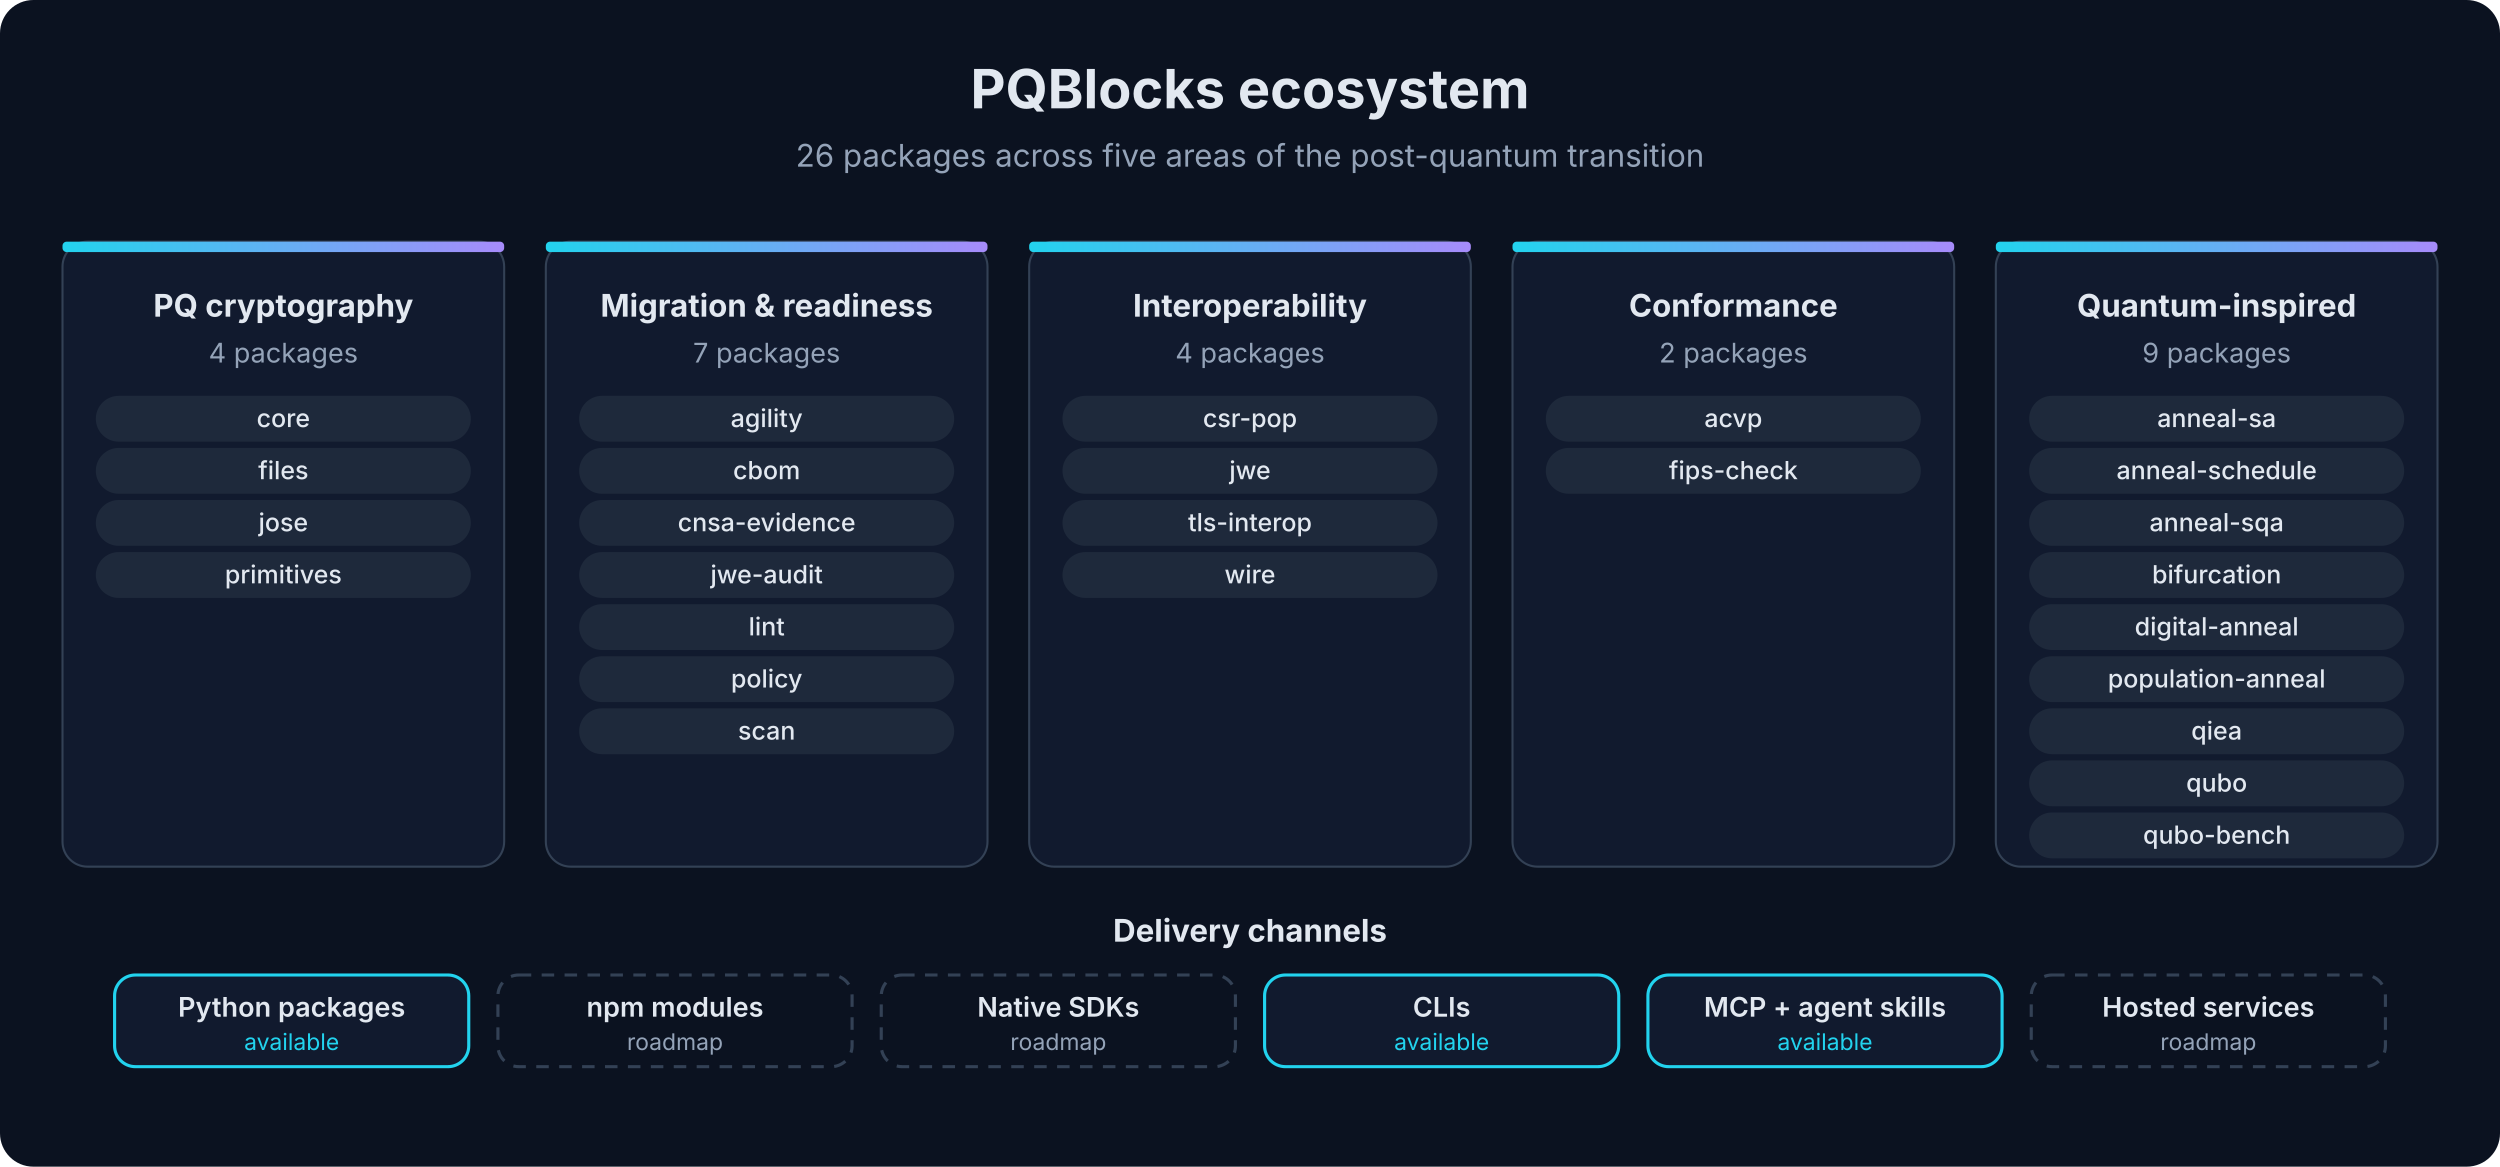
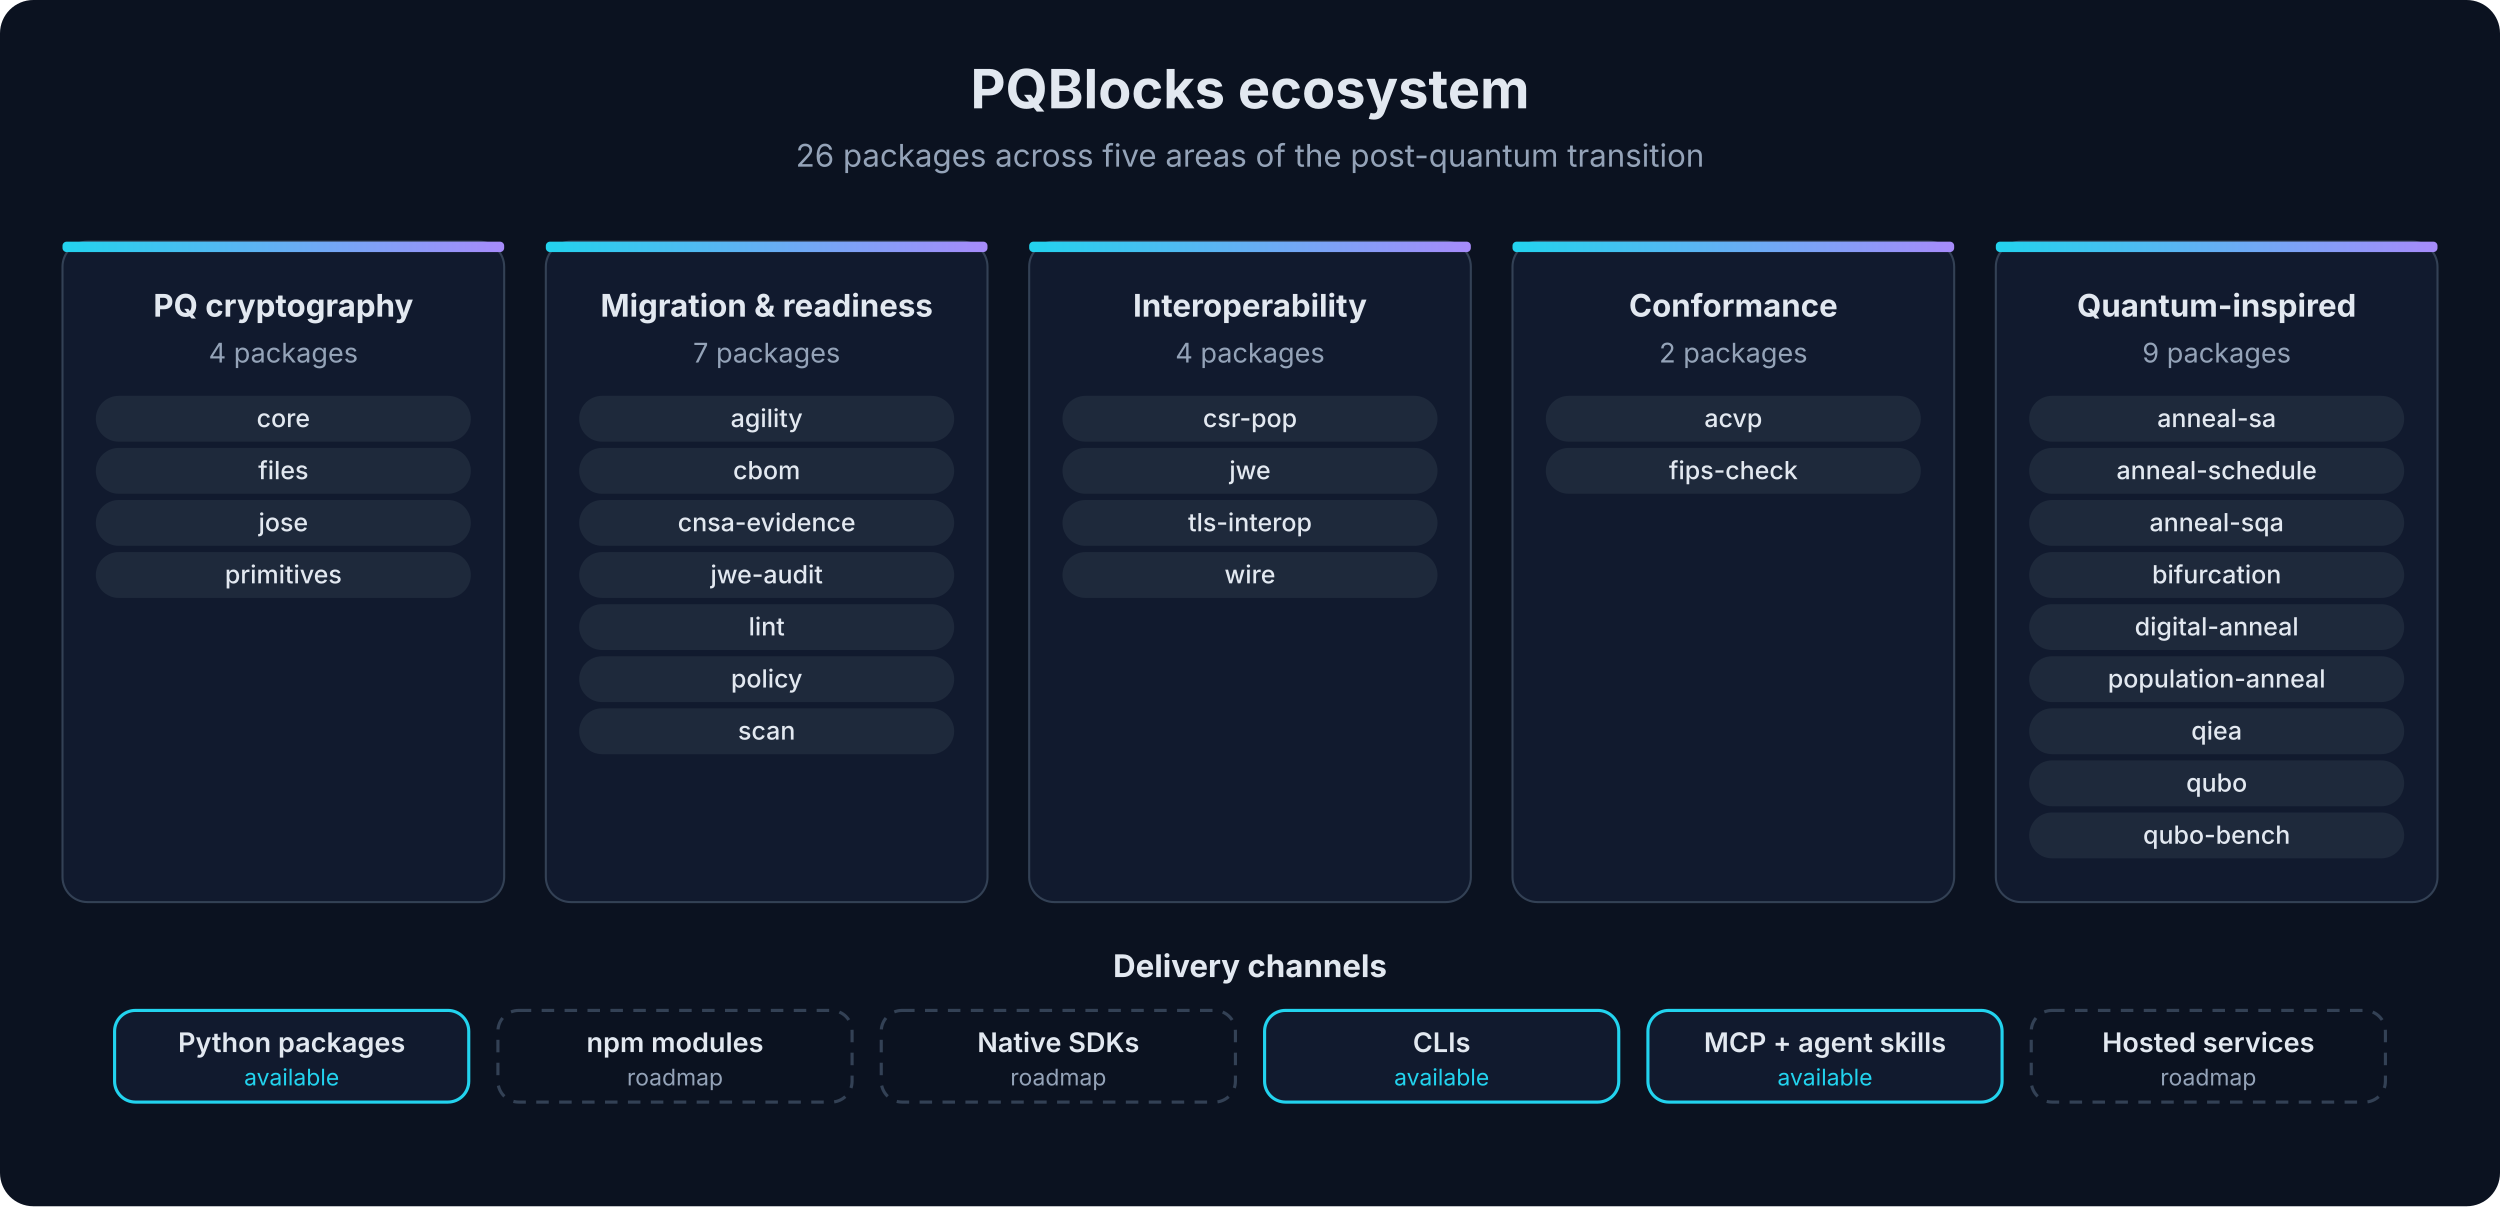
- <svg xmlns="http://www.w3.org/2000/svg" viewBox="0 0 1200 560" width="1200" height="560" role="img" aria-label="PQBlocks ecosystem: five areas and delivery channels" font-family="Inter, 'Segoe UI', system-ui, sans-serif">
+ <svg xmlns="http://www.w3.org/2000/svg" viewBox="0 0 1200 579" width="1200" height="579" role="img" aria-label="PQBlocks ecosystem: five areas and delivery channels" font-family="Inter, 'Segoe UI', system-ui, sans-serif">
  <defs>
    <linearGradient id="acc" x1="0" y1="0" x2="1" y2="0">
      <stop offset="0" stop-color="#22d3ee" />
      <stop offset="1" stop-color="#a78bfa" />
    </linearGradient>
  </defs>
-   <rect width="1200" height="560" rx="16" fill="#0b1220" />
+   <rect width="1200" height="579" rx="16" fill="#0b1220" />
  <text x="600" y="52" font-size="26" font-weight="700" fill="#e2e8f0" text-anchor="middle">PQBlocks ecosystem</text>
  <text x="600" y="80" font-size="15" font-weight="400" fill="#94a3b8" text-anchor="middle">26 packages across five areas of the post-quantum transition</text>
-   <rect x="30" y="116" width="212" height="300" rx="12" fill="#111a2e" stroke="#334155" />
+   <rect x="30" y="116" width="212" height="317" rx="12" fill="#111a2e" stroke="#334155" />
  <rect x="30" y="116" width="212" height="5" rx="2" fill="url(#acc)" />
  <text x="136" y="152" font-size="15" font-weight="700" fill="#e2e8f0" text-anchor="middle">PQ cryptography</text>
  <text x="136" y="174" font-size="13" font-weight="400" fill="#94a3b8" text-anchor="middle">4 packages</text>
  <rect x="46" y="190" width="180" height="22" rx="11" fill="#1e293b" />
  <text x="136" y="205" font-size="12" font-weight="500" fill="#e2e8f0" text-anchor="middle">core</text>
  <rect x="46" y="215" width="180" height="22" rx="11" fill="#1e293b" />
  <text x="136" y="230" font-size="12" font-weight="500" fill="#e2e8f0" text-anchor="middle">files</text>
  <rect x="46" y="240" width="180" height="22" rx="11" fill="#1e293b" />
  <text x="136" y="255" font-size="12" font-weight="500" fill="#e2e8f0" text-anchor="middle">jose</text>
  <rect x="46" y="265" width="180" height="22" rx="11" fill="#1e293b" />
  <text x="136" y="280" font-size="12" font-weight="500" fill="#e2e8f0" text-anchor="middle">primitives</text>
-   <rect x="262" y="116" width="212" height="300" rx="12" fill="#111a2e" stroke="#334155" />
+   <rect x="262" y="116" width="212" height="317" rx="12" fill="#111a2e" stroke="#334155" />
  <rect x="262" y="116" width="212" height="5" rx="2" fill="url(#acc)" />
  <text x="368" y="152" font-size="15" font-weight="700" fill="#e2e8f0" text-anchor="middle">Migration &amp; readiness</text>
  <text x="368" y="174" font-size="13" font-weight="400" fill="#94a3b8" text-anchor="middle">7 packages</text>
  <rect x="278" y="190" width="180" height="22" rx="11" fill="#1e293b" />
  <text x="368" y="205" font-size="12" font-weight="500" fill="#e2e8f0" text-anchor="middle">agility</text>
  <rect x="278" y="215" width="180" height="22" rx="11" fill="#1e293b" />
  <text x="368" y="230" font-size="12" font-weight="500" fill="#e2e8f0" text-anchor="middle">cbom</text>
  <rect x="278" y="240" width="180" height="22" rx="11" fill="#1e293b" />
  <text x="368" y="255" font-size="12" font-weight="500" fill="#e2e8f0" text-anchor="middle">cnsa-evidence</text>
  <rect x="278" y="265" width="180" height="22" rx="11" fill="#1e293b" />
  <text x="368" y="280" font-size="12" font-weight="500" fill="#e2e8f0" text-anchor="middle">jwe-audit</text>
  <rect x="278" y="290" width="180" height="22" rx="11" fill="#1e293b" />
  <text x="368" y="305" font-size="12" font-weight="500" fill="#e2e8f0" text-anchor="middle">lint</text>
  <rect x="278" y="315" width="180" height="22" rx="11" fill="#1e293b" />
  <text x="368" y="330" font-size="12" font-weight="500" fill="#e2e8f0" text-anchor="middle">policy</text>
  <rect x="278" y="340" width="180" height="22" rx="11" fill="#1e293b" />
  <text x="368" y="355" font-size="12" font-weight="500" fill="#e2e8f0" text-anchor="middle">scan</text>
-   <rect x="494" y="116" width="212" height="300" rx="12" fill="#111a2e" stroke="#334155" />
+   <rect x="494" y="116" width="212" height="317" rx="12" fill="#111a2e" stroke="#334155" />
  <rect x="494" y="116" width="212" height="5" rx="2" fill="url(#acc)" />
  <text x="600" y="152" font-size="15" font-weight="700" fill="#e2e8f0" text-anchor="middle">Interoperability</text>
  <text x="600" y="174" font-size="13" font-weight="400" fill="#94a3b8" text-anchor="middle">4 packages</text>
  <rect x="510" y="190" width="180" height="22" rx="11" fill="#1e293b" />
  <text x="600" y="205" font-size="12" font-weight="500" fill="#e2e8f0" text-anchor="middle">csr-pop</text>
  <rect x="510" y="215" width="180" height="22" rx="11" fill="#1e293b" />
  <text x="600" y="230" font-size="12" font-weight="500" fill="#e2e8f0" text-anchor="middle">jwe</text>
  <rect x="510" y="240" width="180" height="22" rx="11" fill="#1e293b" />
  <text x="600" y="255" font-size="12" font-weight="500" fill="#e2e8f0" text-anchor="middle">tls-interop</text>
  <rect x="510" y="265" width="180" height="22" rx="11" fill="#1e293b" />
  <text x="600" y="280" font-size="12" font-weight="500" fill="#e2e8f0" text-anchor="middle">wire</text>
-   <rect x="726" y="116" width="212" height="300" rx="12" fill="#111a2e" stroke="#334155" />
+   <rect x="726" y="116" width="212" height="317" rx="12" fill="#111a2e" stroke="#334155" />
  <rect x="726" y="116" width="212" height="5" rx="2" fill="url(#acc)" />
  <text x="832" y="152" font-size="15" font-weight="700" fill="#e2e8f0" text-anchor="middle">Conformance</text>
  <text x="832" y="174" font-size="13" font-weight="400" fill="#94a3b8" text-anchor="middle">2 packages</text>
  <rect x="742" y="190" width="180" height="22" rx="11" fill="#1e293b" />
  <text x="832" y="205" font-size="12" font-weight="500" fill="#e2e8f0" text-anchor="middle">acvp</text>
  <rect x="742" y="215" width="180" height="22" rx="11" fill="#1e293b" />
  <text x="832" y="230" font-size="12" font-weight="500" fill="#e2e8f0" text-anchor="middle">fips-check</text>
-   <rect x="958" y="116" width="212" height="300" rx="12" fill="#111a2e" stroke="#334155" />
+   <rect x="958" y="116" width="212" height="317" rx="12" fill="#111a2e" stroke="#334155" />
  <rect x="958" y="116" width="212" height="5" rx="2" fill="url(#acc)" />
  <text x="1064" y="152" font-size="15" font-weight="700" fill="#e2e8f0" text-anchor="middle">Quantum-inspired</text>
  <text x="1064" y="174" font-size="13" font-weight="400" fill="#94a3b8" text-anchor="middle">9 packages</text>
  <rect x="974" y="190" width="180" height="22" rx="11" fill="#1e293b" />
  <text x="1064" y="205" font-size="12" font-weight="500" fill="#e2e8f0" text-anchor="middle">anneal-sa</text>
  <rect x="974" y="215" width="180" height="22" rx="11" fill="#1e293b" />
  <text x="1064" y="230" font-size="12" font-weight="500" fill="#e2e8f0" text-anchor="middle">anneal-schedule</text>
  <rect x="974" y="240" width="180" height="22" rx="11" fill="#1e293b" />
  <text x="1064" y="255" font-size="12" font-weight="500" fill="#e2e8f0" text-anchor="middle">anneal-sqa</text>
  <rect x="974" y="265" width="180" height="22" rx="11" fill="#1e293b" />
  <text x="1064" y="280" font-size="12" font-weight="500" fill="#e2e8f0" text-anchor="middle">bifurcation</text>
  <rect x="974" y="290" width="180" height="22" rx="11" fill="#1e293b" />
  <text x="1064" y="305" font-size="12" font-weight="500" fill="#e2e8f0" text-anchor="middle">digital-anneal</text>
  <rect x="974" y="315" width="180" height="22" rx="11" fill="#1e293b" />
  <text x="1064" y="330" font-size="12" font-weight="500" fill="#e2e8f0" text-anchor="middle">population-anneal</text>
  <rect x="974" y="340" width="180" height="22" rx="11" fill="#1e293b" />
  <text x="1064" y="355" font-size="12" font-weight="500" fill="#e2e8f0" text-anchor="middle">qiea</text>
  <rect x="974" y="365" width="180" height="22" rx="11" fill="#1e293b" />
  <text x="1064" y="380" font-size="12" font-weight="500" fill="#e2e8f0" text-anchor="middle">qubo</text>
  <rect x="974" y="390" width="180" height="22" rx="11" fill="#1e293b" />
  <text x="1064" y="405" font-size="12" font-weight="500" fill="#e2e8f0" text-anchor="middle">qubo-bench</text>
-   <text x="600" y="452" font-size="15" font-weight="700" fill="#e2e8f0" text-anchor="middle">Delivery channels</text>
-   <rect x="55" y="468" width="170" height="44" rx="10" fill="#111a2e" stroke="#22d3ee" stroke-width="1.5" />
-   <text x="140" y="488" font-size="13" font-weight="600" fill="#e2e8f0" text-anchor="middle">Python packages</text>
-   <text x="140" y="504" font-size="11" font-weight="400" fill="#22d3ee" text-anchor="middle">available</text>
-   <rect x="239" y="468" width="170" height="44" rx="10" fill="#0b1220" stroke="#334155" stroke-width="1.5" stroke-dasharray="6 5" />
-   <text x="324" y="488" font-size="13" font-weight="600" fill="#e2e8f0" text-anchor="middle">npm modules</text>
-   <text x="324" y="504" font-size="11" font-weight="400" fill="#94a3b8" text-anchor="middle">roadmap</text>
-   <rect x="423" y="468" width="170" height="44" rx="10" fill="#0b1220" stroke="#334155" stroke-width="1.5" stroke-dasharray="6 5" />
-   <text x="508" y="488" font-size="13" font-weight="600" fill="#e2e8f0" text-anchor="middle">Native SDKs</text>
-   <text x="508" y="504" font-size="11" font-weight="400" fill="#94a3b8" text-anchor="middle">roadmap</text>
-   <rect x="607" y="468" width="170" height="44" rx="10" fill="#111a2e" stroke="#22d3ee" stroke-width="1.5" />
-   <text x="692" y="488" font-size="13" font-weight="600" fill="#e2e8f0" text-anchor="middle">CLIs</text>
-   <text x="692" y="504" font-size="11" font-weight="400" fill="#22d3ee" text-anchor="middle">available</text>
-   <rect x="791" y="468" width="170" height="44" rx="10" fill="#111a2e" stroke="#22d3ee" stroke-width="1.5" />
-   <text x="876" y="488" font-size="13" font-weight="600" fill="#e2e8f0" text-anchor="middle">MCP + agent skills</text>
-   <text x="876" y="504" font-size="11" font-weight="400" fill="#22d3ee" text-anchor="middle">available</text>
-   <rect x="975" y="468" width="170" height="44" rx="10" fill="#0b1220" stroke="#334155" stroke-width="1.5" stroke-dasharray="6 5" />
-   <text x="1060" y="488" font-size="13" font-weight="600" fill="#e2e8f0" text-anchor="middle">Hosted services</text>
-   <text x="1060" y="504" font-size="11" font-weight="400" fill="#94a3b8" text-anchor="middle">roadmap</text>
+   <text x="600" y="469" font-size="15" font-weight="700" fill="#e2e8f0" text-anchor="middle">Delivery channels</text>
+   <rect x="55" y="485" width="170" height="44" rx="10" fill="#111a2e" stroke="#22d3ee" stroke-width="1.5" />
+   <text x="140" y="505" font-size="13" font-weight="600" fill="#e2e8f0" text-anchor="middle">Python packages</text>
+   <text x="140" y="521" font-size="11" font-weight="400" fill="#22d3ee" text-anchor="middle">available</text>
+   <rect x="239" y="485" width="170" height="44" rx="10" fill="#0b1220" stroke="#334155" stroke-width="1.5" stroke-dasharray="6 5" />
+   <text x="324" y="505" font-size="13" font-weight="600" fill="#e2e8f0" text-anchor="middle">npm modules</text>
+   <text x="324" y="521" font-size="11" font-weight="400" fill="#94a3b8" text-anchor="middle">roadmap</text>
+   <rect x="423" y="485" width="170" height="44" rx="10" fill="#0b1220" stroke="#334155" stroke-width="1.5" stroke-dasharray="6 5" />
+   <text x="508" y="505" font-size="13" font-weight="600" fill="#e2e8f0" text-anchor="middle">Native SDKs</text>
+   <text x="508" y="521" font-size="11" font-weight="400" fill="#94a3b8" text-anchor="middle">roadmap</text>
+   <rect x="607" y="485" width="170" height="44" rx="10" fill="#111a2e" stroke="#22d3ee" stroke-width="1.5" />
+   <text x="692" y="505" font-size="13" font-weight="600" fill="#e2e8f0" text-anchor="middle">CLIs</text>
+   <text x="692" y="521" font-size="11" font-weight="400" fill="#22d3ee" text-anchor="middle">available</text>
+   <rect x="791" y="485" width="170" height="44" rx="10" fill="#111a2e" stroke="#22d3ee" stroke-width="1.5" />
+   <text x="876" y="505" font-size="13" font-weight="600" fill="#e2e8f0" text-anchor="middle">MCP + agent skills</text>
+   <text x="876" y="521" font-size="11" font-weight="400" fill="#22d3ee" text-anchor="middle">available</text>
+   <rect x="975" y="485" width="170" height="44" rx="10" fill="#0b1220" stroke="#334155" stroke-width="1.5" stroke-dasharray="6 5" />
+   <text x="1060" y="505" font-size="13" font-weight="600" fill="#e2e8f0" text-anchor="middle">Hosted services</text>
+   <text x="1060" y="521" font-size="11" font-weight="400" fill="#94a3b8" text-anchor="middle">roadmap</text>
</svg>
